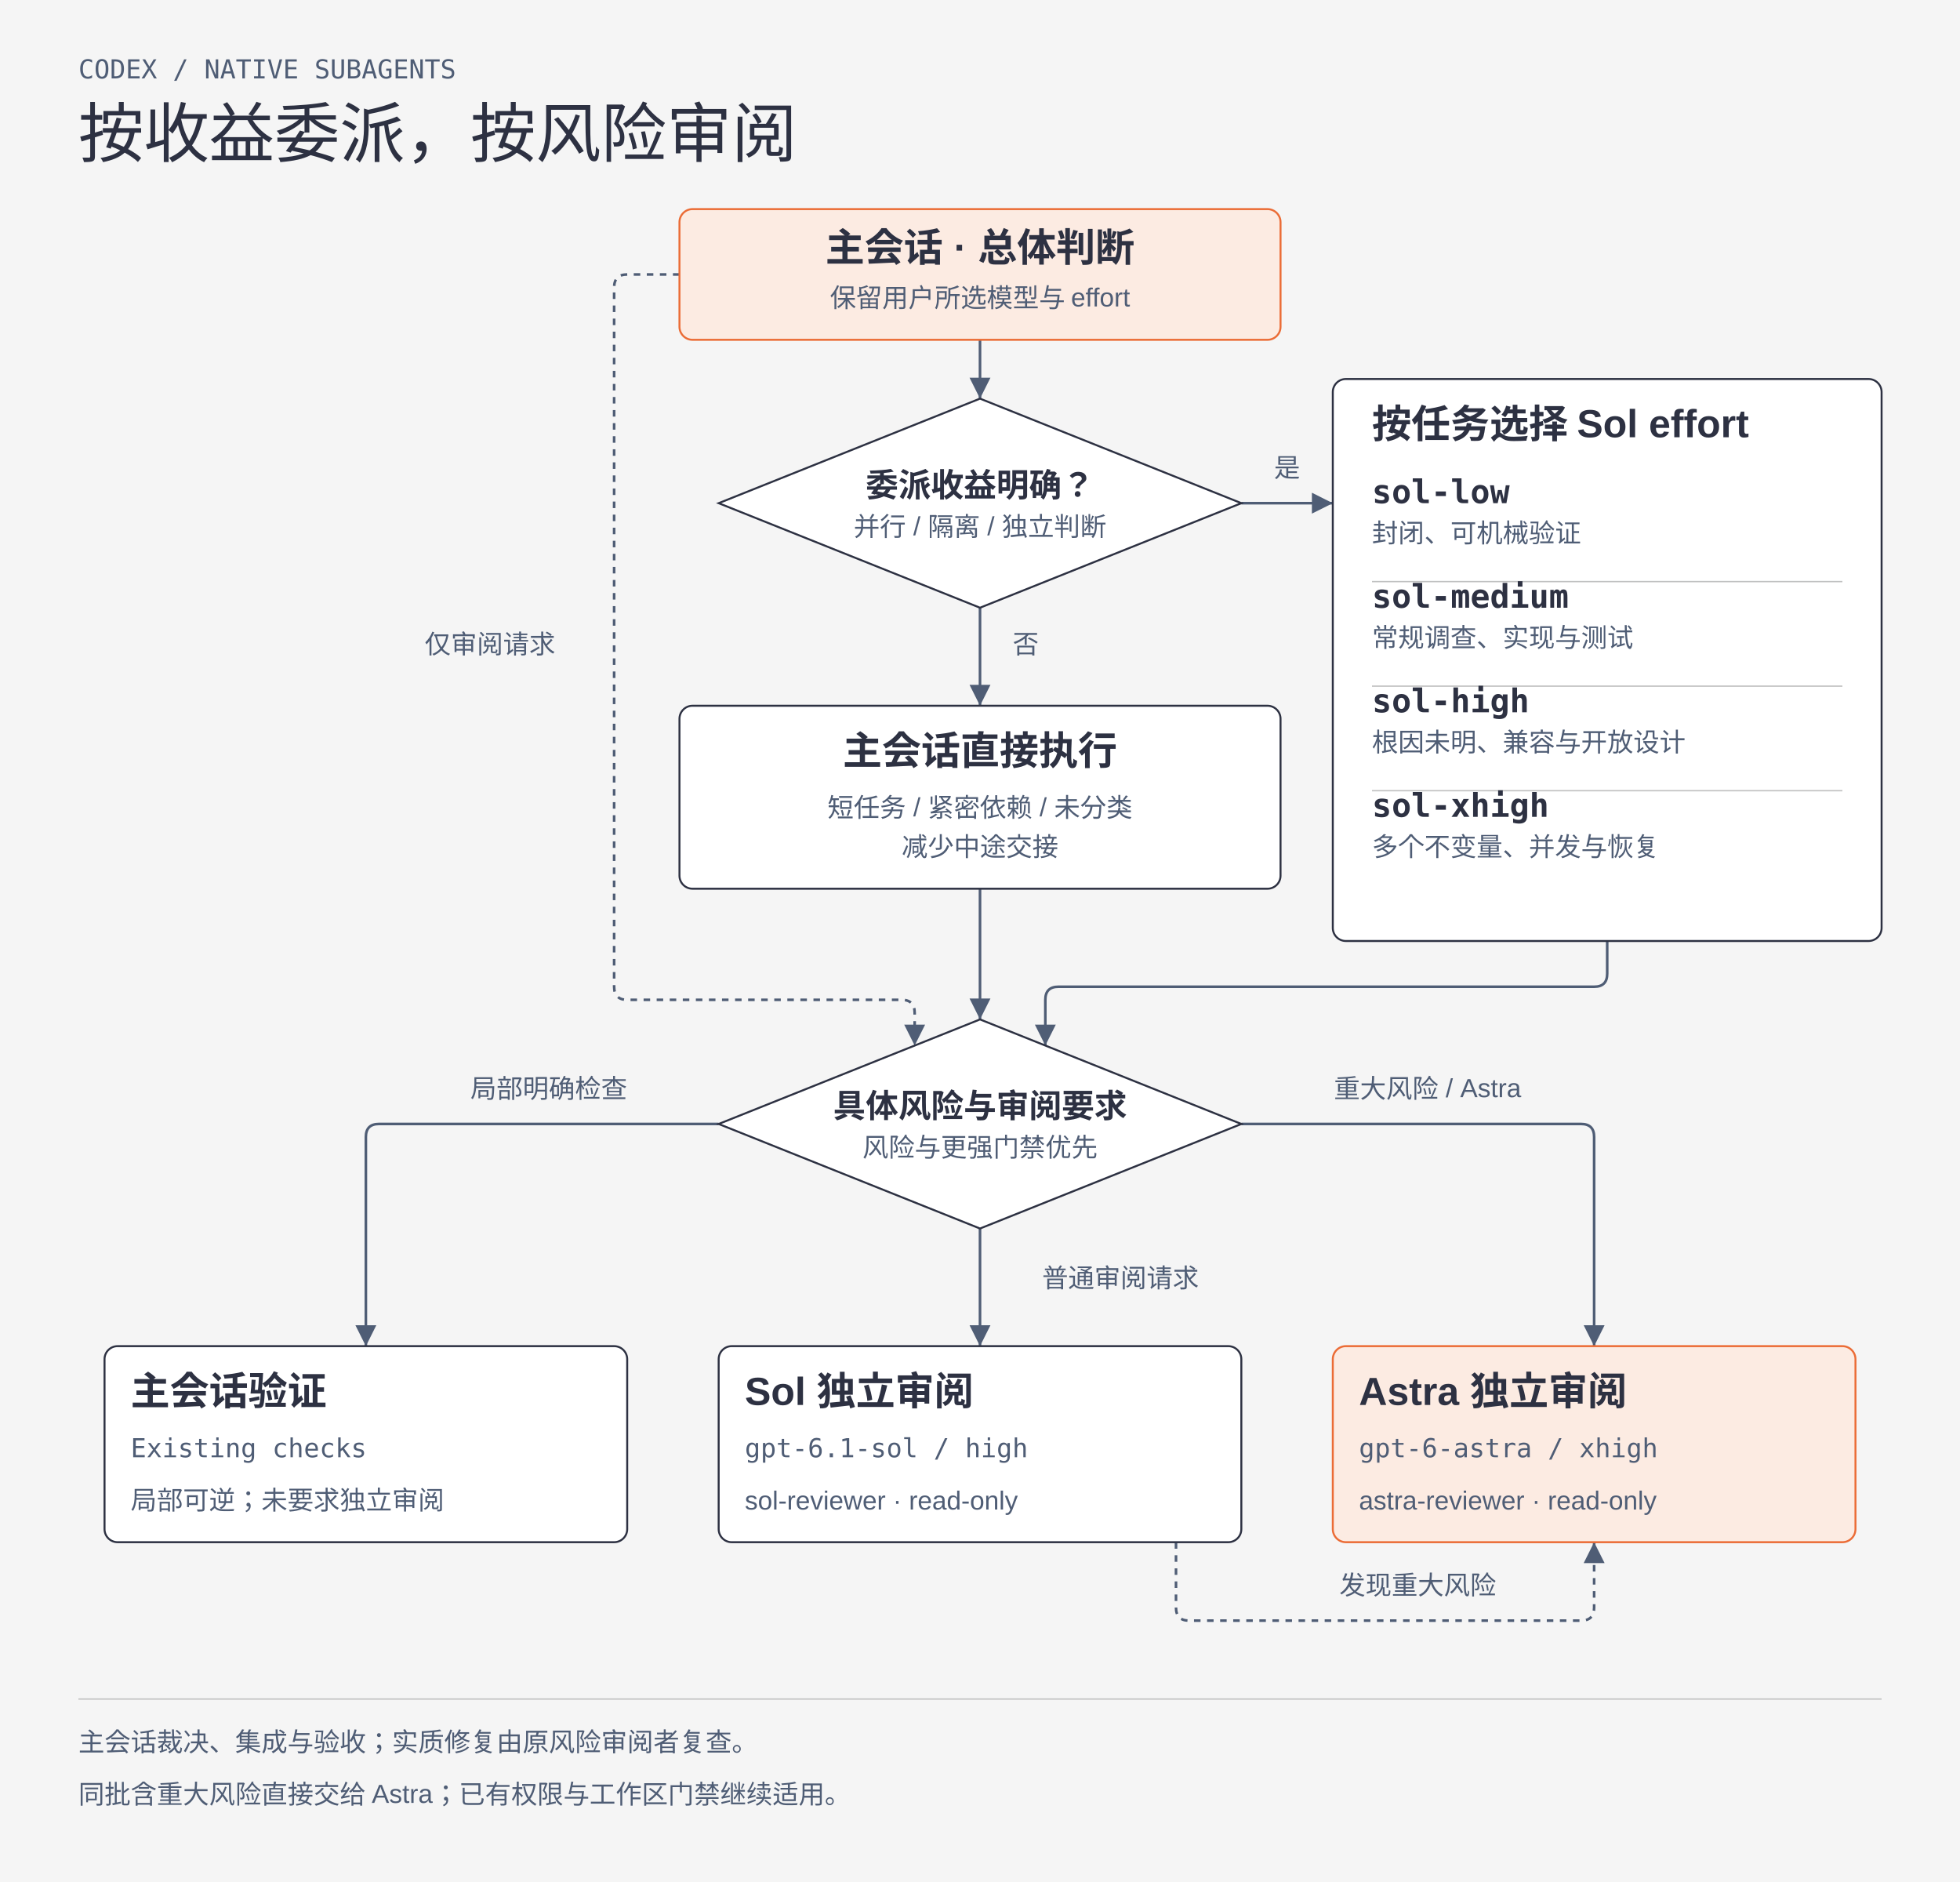
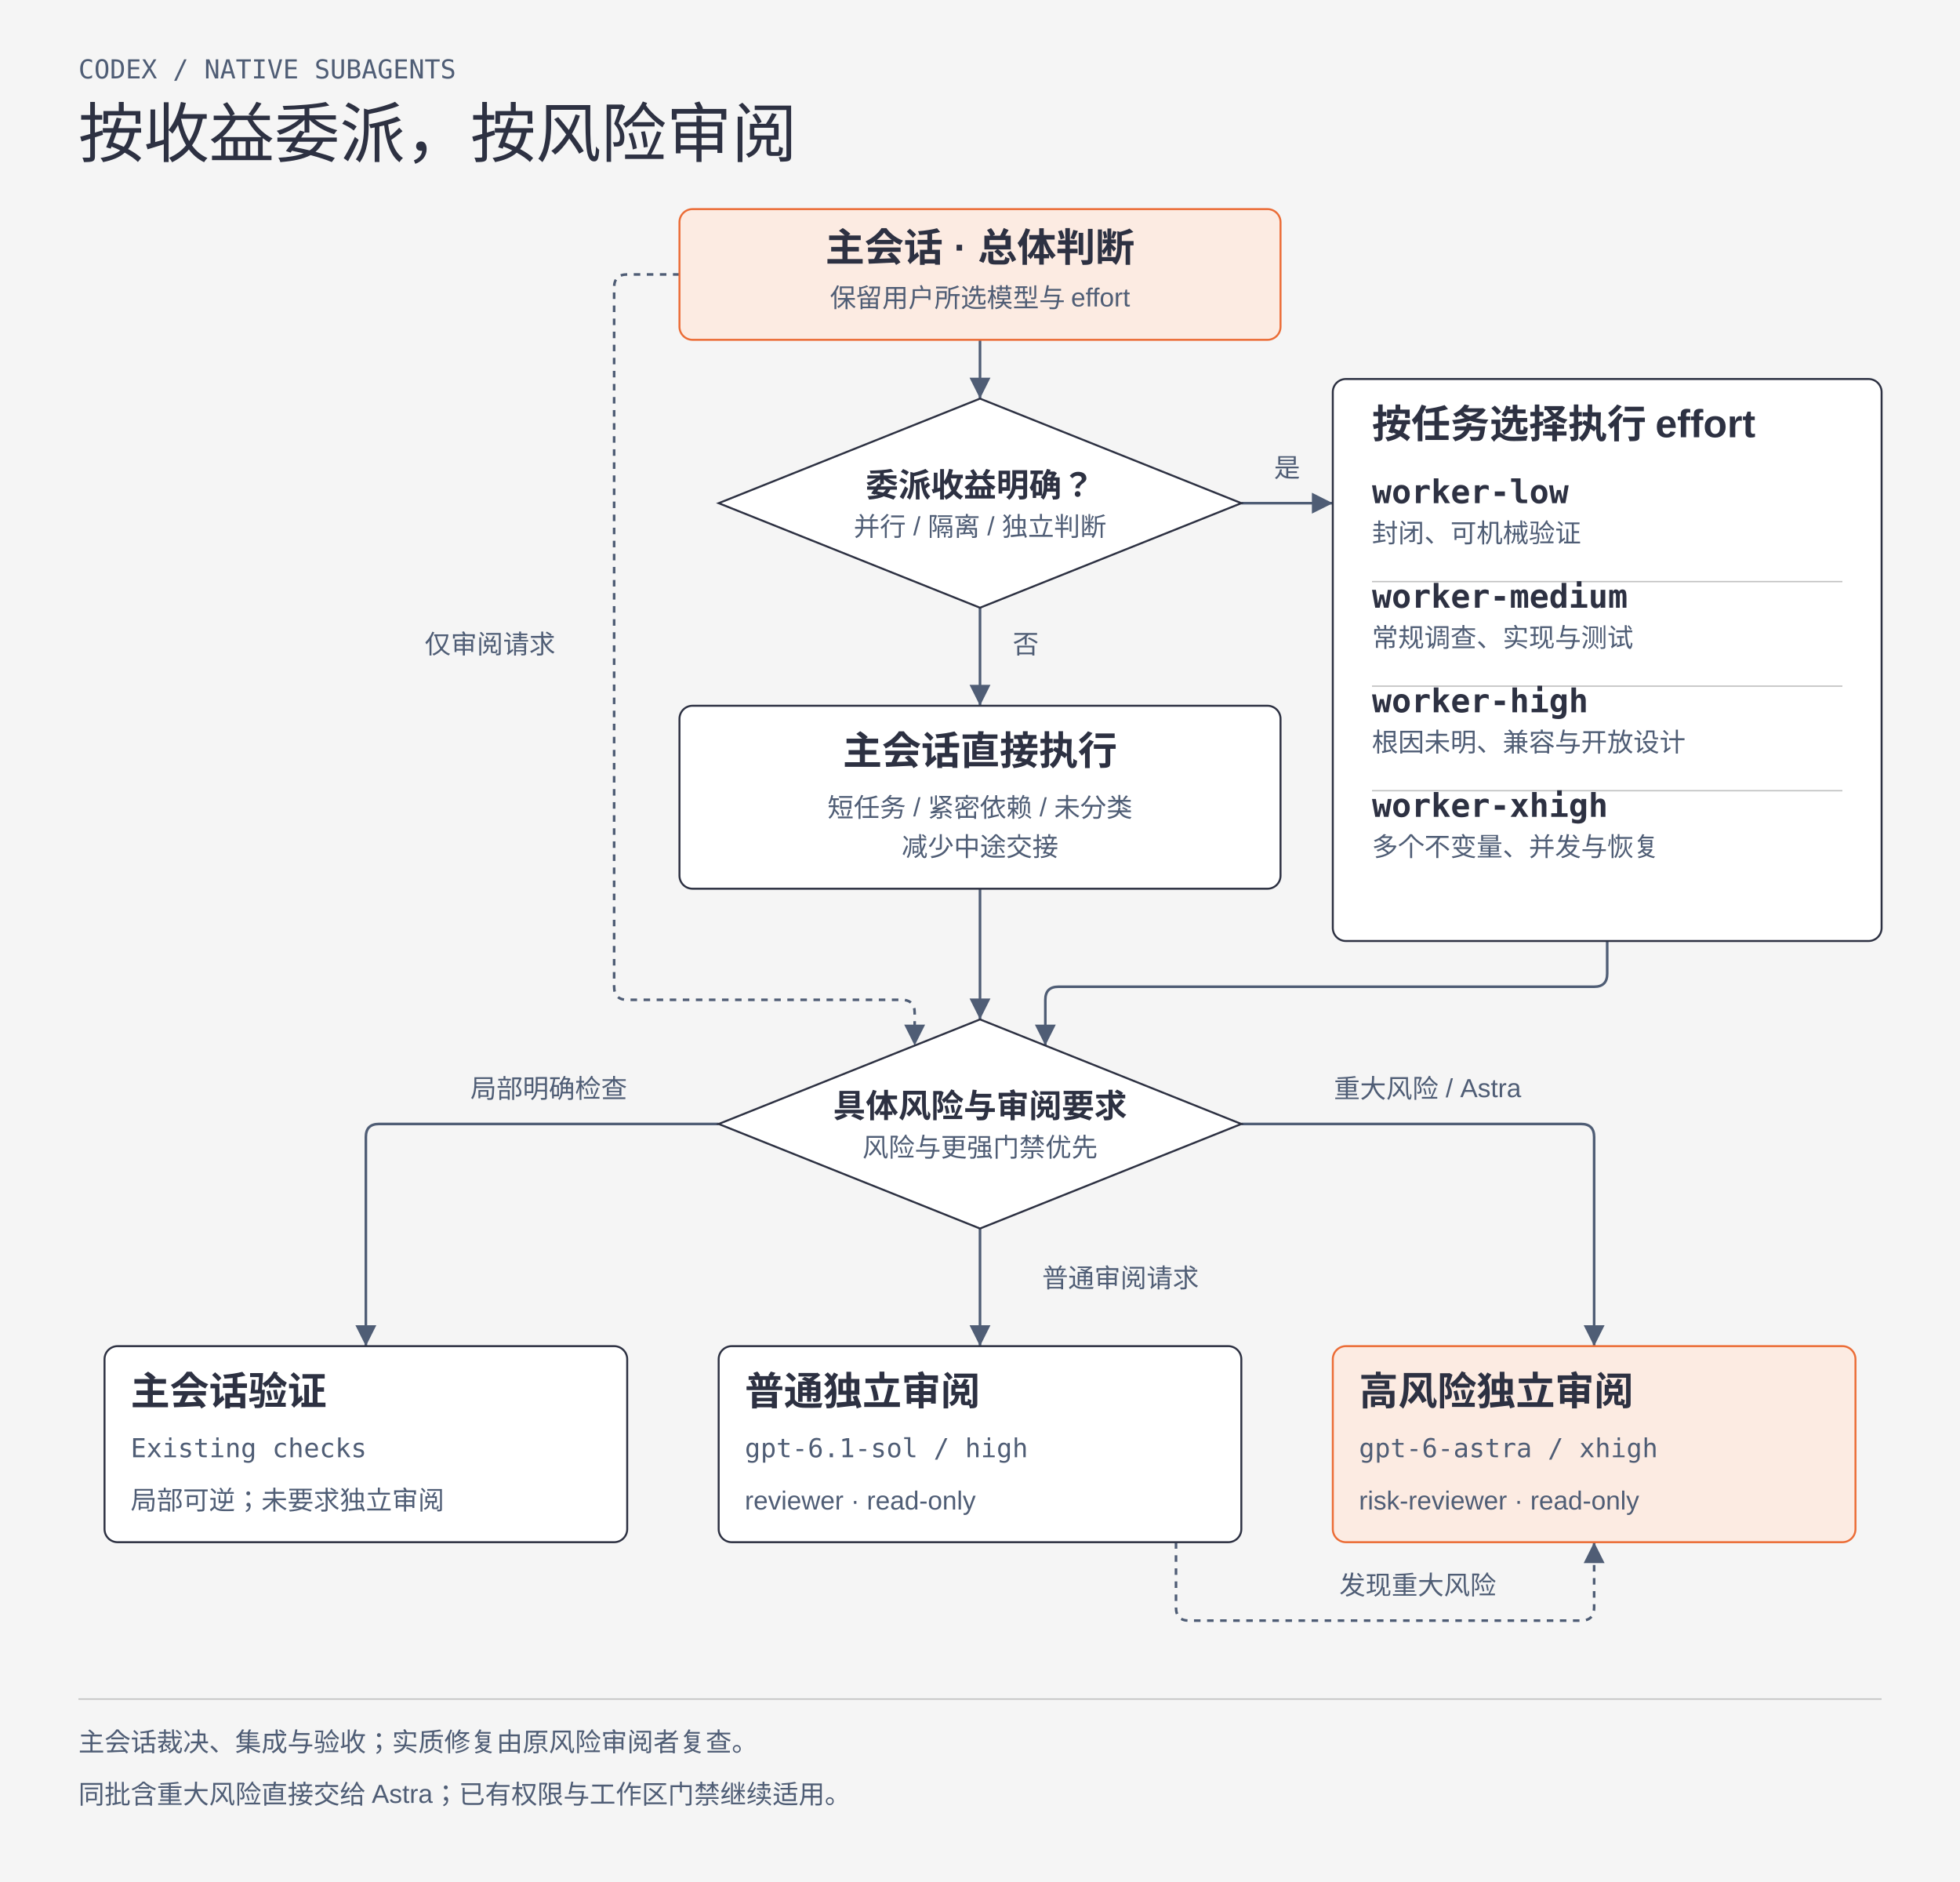
<svg xmlns="http://www.w3.org/2000/svg" width="1200" height="1152" viewBox="0 0 1200 1152" role="img" aria-labelledby="routing-zh-title routing-zh-desc">
  <defs>
    <marker id="routing-zh-arrow" markerWidth="8" markerHeight="8" refX="8" refY="4" orient="auto">
      <path d="M0 0 L8 4 L0 8 Z" fill="#4f5d75" />
    </marker>
    <marker id="routing-zh-arrow-accent" markerWidth="8" markerHeight="8" refX="8" refY="4" orient="auto">
      <path d="M0 0 L8 4 L0 8 Z" fill="#eb6c36" />
    </marker>
    <marker id="routing-zh-arrow-link" markerWidth="8" markerHeight="8" refX="8" refY="4" orient="auto">
      <path d="M0 0 L8 4 L0 8 Z" fill="#2e5aa8" />
    </marker>
  </defs>
  <rect width="1200" height="1152" fill="#f5f5f5" />
  <path d="M600 208 V244" fill="none" stroke="#4f5d75" stroke-width="1.6" marker-end="url(#routing-zh-arrow)" />
  <path d="M416 168 H384 Q376 168 376 176 V604 Q376 612 384 612 H552 Q560 612 560 620 V640" fill="none" stroke="#4f5d75" stroke-width="1.6" stroke-dasharray="4 4" marker-end="url(#routing-zh-arrow)" />
  <rect x="232" y="384" width="136" height="24" rx="4" fill="#f5f5f5" />
  <text x="300" y="400" font-family="'Geist', 'Arial', 'PingFang SC', 'Microsoft YaHei', sans-serif" font-size="16" font-weight="500" fill="#4f5d75" text-anchor="middle">仅审阅请求</text>
  <path d="M760 308 H816" fill="none" stroke="#4f5d75" stroke-width="1.6" marker-end="url(#routing-zh-arrow)" />
  <rect x="768" y="276" width="40" height="24" rx="4" fill="#f5f5f5" />
  <text x="788" y="292" font-family="'Geist', 'Arial', 'PingFang SC', 'Microsoft YaHei', sans-serif" font-size="16" font-weight="500" fill="#4f5d75" text-anchor="middle">是</text>
  <path d="M600 372 V432" fill="none" stroke="#4f5d75" stroke-width="1.6" marker-end="url(#routing-zh-arrow)" />
  <rect x="608" y="384" width="40" height="24" rx="4" fill="#f5f5f5" />
  <text x="628" y="400" font-family="'Geist', 'Arial', 'PingFang SC', 'Microsoft YaHei', sans-serif" font-size="16" font-weight="500" fill="#4f5d75" text-anchor="middle">否</text>
  <path d="M600 544 V624" fill="none" stroke="#4f5d75" stroke-width="1.6" marker-end="url(#routing-zh-arrow)" />
  <path d="M984 576 V596 Q984 604 976 604 H648 Q640 604 640 612 V640" fill="none" stroke="#4f5d75" stroke-width="1.6" marker-end="url(#routing-zh-arrow)" />
  <path d="M440 688 H232 Q224 688 224 696 V824" fill="none" stroke="#4f5d75" stroke-width="1.6" marker-end="url(#routing-zh-arrow)" />
  <rect x="272" y="656" width="128" height="24" rx="4" fill="#f5f5f5" />
  <text x="336" y="672" font-family="'Geist', 'Arial', 'PingFang SC', 'Microsoft YaHei', sans-serif" font-size="16" font-weight="500" fill="#4f5d75" text-anchor="middle">局部明确检查</text>
  <path d="M600 752 V824" fill="none" stroke="#4f5d75" stroke-width="1.6" marker-end="url(#routing-zh-arrow)" />
  <rect x="608" y="772" width="156" height="24" rx="4" fill="#f5f5f5" />
  <text x="686" y="788" font-family="'Geist', 'Arial', 'PingFang SC', 'Microsoft YaHei', sans-serif" font-size="16" font-weight="500" fill="#4f5d75" text-anchor="middle">普通审阅请求</text>
  <path d="M760 688 H968 Q976 688 976 696 V824" fill="none" stroke="#4f5d75" stroke-width="1.6" marker-end="url(#routing-zh-arrow)" />
  <rect x="788" y="656" width="172" height="24" rx="4" fill="#f5f5f5" />
  <text x="874" y="672" font-family="'Geist', 'Arial', 'PingFang SC', 'Microsoft YaHei', sans-serif" font-size="16" font-weight="500" fill="#4f5d75" text-anchor="middle">重大风险 / Astra</text>
  <path d="M720 944 V984 Q720 992 728 992 H968 Q976 992 976 984 V944" fill="none" stroke="#4f5d75" stroke-width="1.6" stroke-dasharray="4 4" marker-end="url(#routing-zh-arrow)" />
  <rect x="792" y="960" width="152" height="24" rx="4" fill="#f5f5f5" />
  <text x="868" y="976" font-family="'Geist', 'Arial', 'PingFang SC', 'Microsoft YaHei', sans-serif" font-size="16" font-weight="500" fill="#4f5d75" text-anchor="middle">发现重大风险</text>
  <text x="48" y="48" font-family="'Geist Mono', 'SFMono-Regular', Consolas, monospace" font-size="16" font-weight="500" fill="#4f5d75" text-anchor="start">CODEX / NATIVE SUBAGENTS</text>
  <text x="48" y="96" font-family="'Instrument Serif', Georgia, 'Songti SC', serif" font-size="40" font-weight="400" fill="#2d3142" text-anchor="start">按收益委派，按风险审阅</text>
  <rect x="416" y="128" width="368" height="80" rx="8" fill="#f5f5f5" />
  <rect x="416" y="128" width="368" height="80" rx="8" fill="#fcebe2" stroke="#eb6c36" stroke-width="1.2" />
  <text x="600" y="160" font-family="'Geist', 'Arial', 'PingFang SC', 'Microsoft YaHei', sans-serif" font-size="24" font-weight="600" fill="#2d3142" text-anchor="middle">主会话 · 总体判断</text>
  <text x="600" y="188" font-family="'Geist', 'Arial', 'PingFang SC', 'Microsoft YaHei', sans-serif" font-size="16" font-weight="400" fill="#4f5d75" text-anchor="middle">保留用户所选模型与 effort</text>
  <path d="M600 244 L760 308 L600 372 L440 308 Z" fill="#ffffff" stroke="#2d3142" stroke-width="1.2" />
  <text x="600" y="304" font-family="'Geist', 'Arial', 'PingFang SC', 'Microsoft YaHei', sans-serif" font-size="20" font-weight="600" fill="#2d3142" text-anchor="middle">委派收益明确？</text>
  <text x="600" y="328" font-family="'Geist', 'Arial', 'PingFang SC', 'Microsoft YaHei', sans-serif" font-size="16" font-weight="400" fill="#4f5d75" text-anchor="middle">并行 / 隔离 / 独立判断</text>
  <rect x="416" y="432" width="368" height="112" rx="8" fill="#f5f5f5" />
  <rect x="416" y="432" width="368" height="112" rx="8" fill="#ffffff" stroke="#2d3142" stroke-width="1.2" />
  <text x="600" y="468" font-family="'Geist', 'Arial', 'PingFang SC', 'Microsoft YaHei', sans-serif" font-size="24" font-weight="600" fill="#2d3142" text-anchor="middle">主会话直接执行</text>
  <text x="600" y="500" font-family="'Geist', 'Arial', 'PingFang SC', 'Microsoft YaHei', sans-serif" font-size="16" font-weight="400" fill="#4f5d75" text-anchor="middle">短任务 / 紧密依赖 / 未分类</text>
  <text x="600" y="524" font-family="'Geist', 'Arial', 'PingFang SC', 'Microsoft YaHei', sans-serif" font-size="16" font-weight="400" fill="#4f5d75" text-anchor="middle">减少中途交接</text>
  <rect x="816" y="232" width="336" height="344" rx="8" fill="#f5f5f5" />
  <rect x="816" y="232" width="336" height="344" rx="8" fill="#ffffff" stroke="#2d3142" stroke-width="1.2" />
-   <text x="840" y="268" font-family="'Geist', 'Arial', 'PingFang SC', 'Microsoft YaHei', sans-serif" font-size="24" font-weight="600" fill="#2d3142" text-anchor="start">按任务选择 Sol effort</text>
-   <text x="840" y="308" font-family="'Geist Mono', 'SFMono-Regular', Consolas, monospace" font-size="20" font-weight="600" fill="#2d3142" text-anchor="start">sol-low</text>
+   <text x="840" y="268" font-family="'Geist', 'Arial', 'PingFang SC', 'Microsoft YaHei', sans-serif" font-size="24" font-weight="600" fill="#2d3142" text-anchor="start">按任务选择执行 effort</text>
+   <text x="840" y="308" font-family="'Geist Mono', 'SFMono-Regular', Consolas, monospace" font-size="20" font-weight="600" fill="#2d3142" text-anchor="start">worker-low</text>
  <text x="840" y="332" font-family="'Geist', 'Arial', 'PingFang SC', 'Microsoft YaHei', sans-serif" font-size="16" font-weight="400" fill="#4f5d75" text-anchor="start">封闭、可机械验证</text>
  <path d="M840 356 H1128" stroke="#bfc0c0" stroke-width="0.8" />
-   <text x="840" y="372" font-family="'Geist Mono', 'SFMono-Regular', Consolas, monospace" font-size="20" font-weight="600" fill="#2d3142" text-anchor="start">sol-medium</text>
+   <text x="840" y="372" font-family="'Geist Mono', 'SFMono-Regular', Consolas, monospace" font-size="20" font-weight="600" fill="#2d3142" text-anchor="start">worker-medium</text>
  <text x="840" y="396" font-family="'Geist', 'Arial', 'PingFang SC', 'Microsoft YaHei', sans-serif" font-size="16" font-weight="400" fill="#4f5d75" text-anchor="start">常规调查、实现与测试</text>
  <path d="M840 420 H1128" stroke="#bfc0c0" stroke-width="0.8" />
-   <text x="840" y="436" font-family="'Geist Mono', 'SFMono-Regular', Consolas, monospace" font-size="20" font-weight="600" fill="#2d3142" text-anchor="start">sol-high</text>
+   <text x="840" y="436" font-family="'Geist Mono', 'SFMono-Regular', Consolas, monospace" font-size="20" font-weight="600" fill="#2d3142" text-anchor="start">worker-high</text>
  <text x="840" y="460" font-family="'Geist', 'Arial', 'PingFang SC', 'Microsoft YaHei', sans-serif" font-size="16" font-weight="400" fill="#4f5d75" text-anchor="start">根因未明、兼容与开放设计</text>
  <path d="M840 484 H1128" stroke="#bfc0c0" stroke-width="0.8" />
-   <text x="840" y="500" font-family="'Geist Mono', 'SFMono-Regular', Consolas, monospace" font-size="20" font-weight="600" fill="#2d3142" text-anchor="start">sol-xhigh</text>
+   <text x="840" y="500" font-family="'Geist Mono', 'SFMono-Regular', Consolas, monospace" font-size="20" font-weight="600" fill="#2d3142" text-anchor="start">worker-xhigh</text>
  <text x="840" y="524" font-family="'Geist', 'Arial', 'PingFang SC', 'Microsoft YaHei', sans-serif" font-size="16" font-weight="400" fill="#4f5d75" text-anchor="start">多个不变量、并发与恢复</text>
  <path d="M600 624 L760 688 L600 752 L440 688 Z" fill="#ffffff" stroke="#2d3142" stroke-width="1.2" />
  <text x="600" y="684" font-family="'Geist', 'Arial', 'PingFang SC', 'Microsoft YaHei', sans-serif" font-size="20" font-weight="600" fill="#2d3142" text-anchor="middle">具体风险与审阅要求</text>
  <text x="600" y="708" font-family="'Geist', 'Arial', 'PingFang SC', 'Microsoft YaHei', sans-serif" font-size="16" font-weight="400" fill="#4f5d75" text-anchor="middle">风险与更强门禁优先</text>
  <rect x="64" y="824" width="320" height="120" rx="8" fill="#f5f5f5" />
  <rect x="64" y="824" width="320" height="120" rx="8" fill="#ffffff" stroke="#2d3142" stroke-width="1.2" />
  <text x="80" y="860" font-family="'Geist', 'Arial', 'PingFang SC', 'Microsoft YaHei', sans-serif" font-size="24" font-weight="600" fill="#2d3142" text-anchor="start">主会话验证</text>
  <text x="80" y="892" font-family="'Geist Mono', 'SFMono-Regular', Consolas, monospace" font-size="16" font-weight="400" fill="#4f5d75" text-anchor="start">Existing checks</text>
  <text x="80" y="924" font-family="'Geist', 'Arial', 'PingFang SC', 'Microsoft YaHei', sans-serif" font-size="16" font-weight="400" fill="#4f5d75" text-anchor="start">局部可逆；未要求独立审阅</text>
  <rect x="440" y="824" width="320" height="120" rx="8" fill="#f5f5f5" />
  <rect x="440" y="824" width="320" height="120" rx="8" fill="#ffffff" stroke="#2d3142" stroke-width="1.2" />
-   <text x="456" y="860" font-family="'Geist', 'Arial', 'PingFang SC', 'Microsoft YaHei', sans-serif" font-size="24" font-weight="600" fill="#2d3142" text-anchor="start">Sol 独立审阅</text>
+   <text x="456" y="860" font-family="'Geist', 'Arial', 'PingFang SC', 'Microsoft YaHei', sans-serif" font-size="24" font-weight="600" fill="#2d3142" text-anchor="start">普通独立审阅</text>
  <text x="456" y="892" font-family="'Geist Mono', 'SFMono-Regular', Consolas, monospace" font-size="16" font-weight="400" fill="#4f5d75" text-anchor="start">gpt-6.1-sol / high</text>
-   <text x="456" y="924" font-family="'Geist', 'Arial', 'PingFang SC', 'Microsoft YaHei', sans-serif" font-size="16" font-weight="400" fill="#4f5d75" text-anchor="start">sol-reviewer · read-only</text>
+   <text x="456" y="924" font-family="'Geist', 'Arial', 'PingFang SC', 'Microsoft YaHei', sans-serif" font-size="16" font-weight="400" fill="#4f5d75" text-anchor="start">reviewer · read-only</text>
  <rect x="816" y="824" width="320" height="120" rx="8" fill="#f5f5f5" />
  <rect x="816" y="824" width="320" height="120" rx="8" fill="#fcebe2" stroke="#eb6c36" stroke-width="1.2" />
-   <text x="832" y="860" font-family="'Geist', 'Arial', 'PingFang SC', 'Microsoft YaHei', sans-serif" font-size="24" font-weight="600" fill="#2d3142" text-anchor="start">Astra 独立审阅</text>
+   <text x="832" y="860" font-family="'Geist', 'Arial', 'PingFang SC', 'Microsoft YaHei', sans-serif" font-size="24" font-weight="600" fill="#2d3142" text-anchor="start">高风险独立审阅</text>
  <text x="832" y="892" font-family="'Geist Mono', 'SFMono-Regular', Consolas, monospace" font-size="16" font-weight="400" fill="#4f5d75" text-anchor="start">gpt-6-astra / xhigh</text>
-   <text x="832" y="924" font-family="'Geist', 'Arial', 'PingFang SC', 'Microsoft YaHei', sans-serif" font-size="16" font-weight="400" fill="#4f5d75" text-anchor="start">astra-reviewer · read-only</text>
+   <text x="832" y="924" font-family="'Geist', 'Arial', 'PingFang SC', 'Microsoft YaHei', sans-serif" font-size="16" font-weight="400" fill="#4f5d75" text-anchor="start">risk-reviewer · read-only</text>
  <path d="M48 1040 H1152" stroke="#bfc0c0" stroke-width="0.8" />
  <text x="48" y="1072" font-family="'Geist', 'Arial', 'PingFang SC', 'Microsoft YaHei', sans-serif" font-size="16" font-weight="400" fill="#4f5d75" text-anchor="start">主会话裁决、集成与验收；实质修复由原风险审阅者复查。</text>
  <text x="48" y="1104" font-family="'Geist', 'Arial', 'PingFang SC', 'Microsoft YaHei', sans-serif" font-size="16" font-weight="400" fill="#4f5d75" text-anchor="start">同批含重大风险直接交给 Astra；已有权限与工作区门禁继续适用。</text>
</svg>
